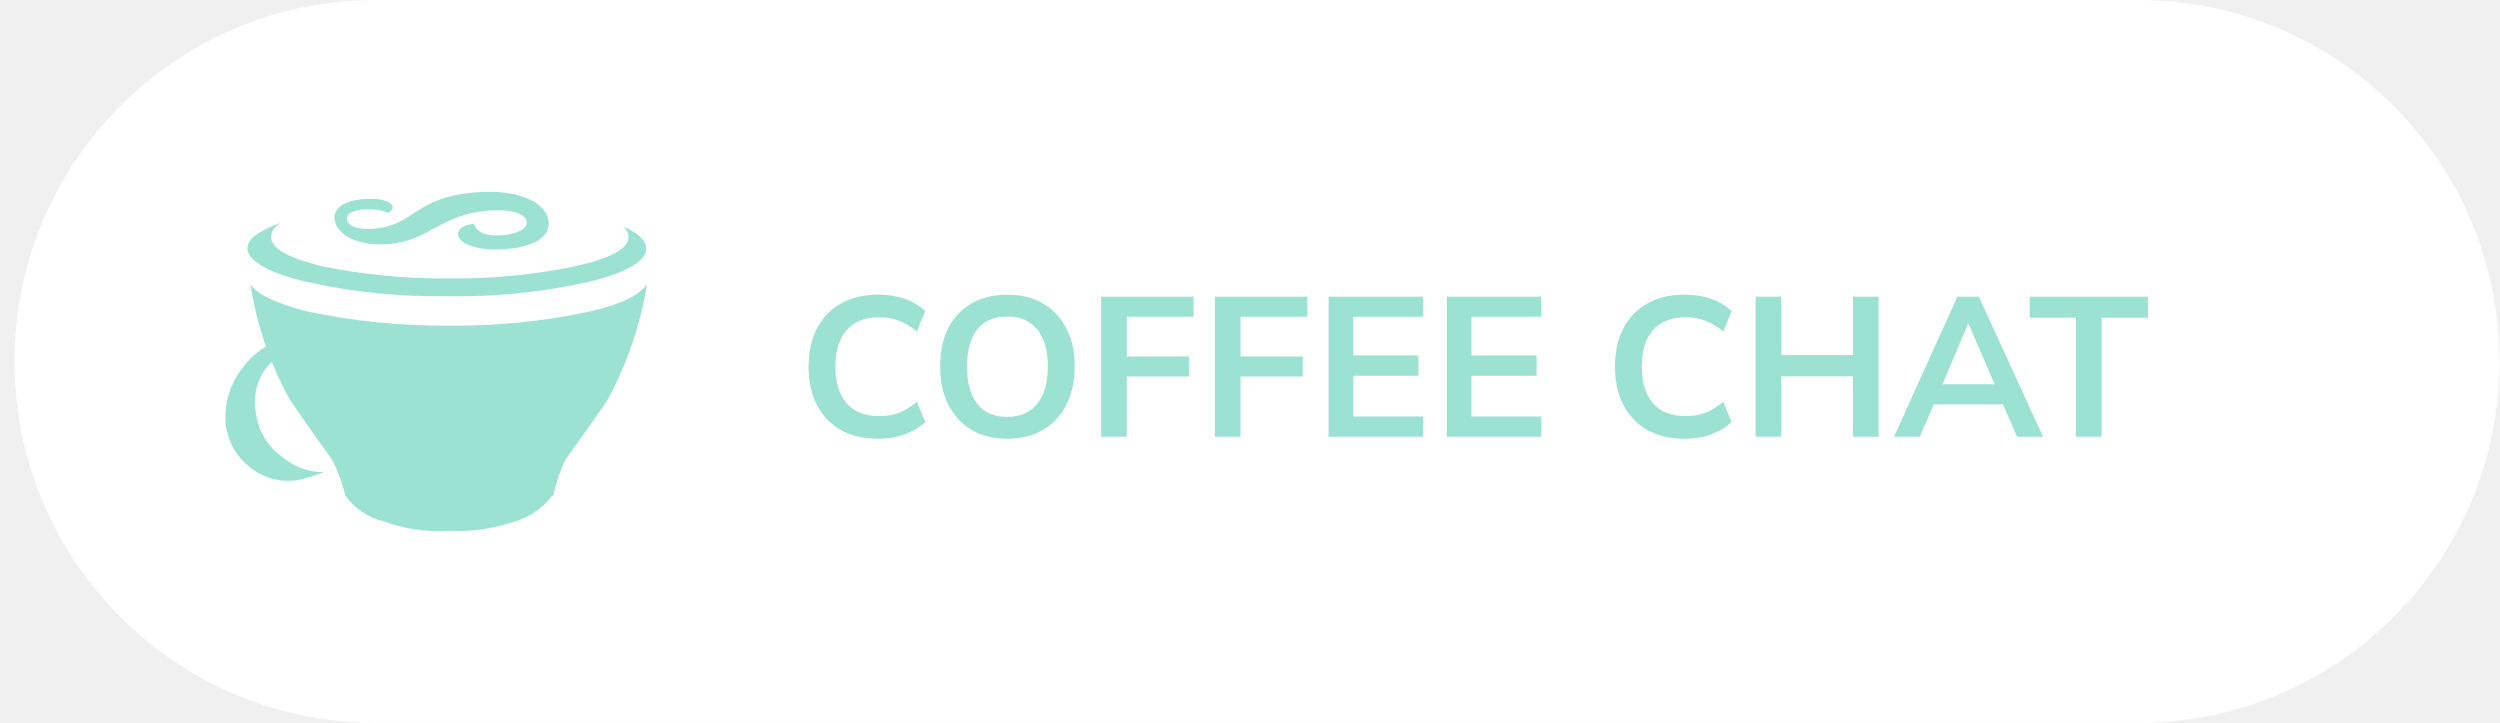
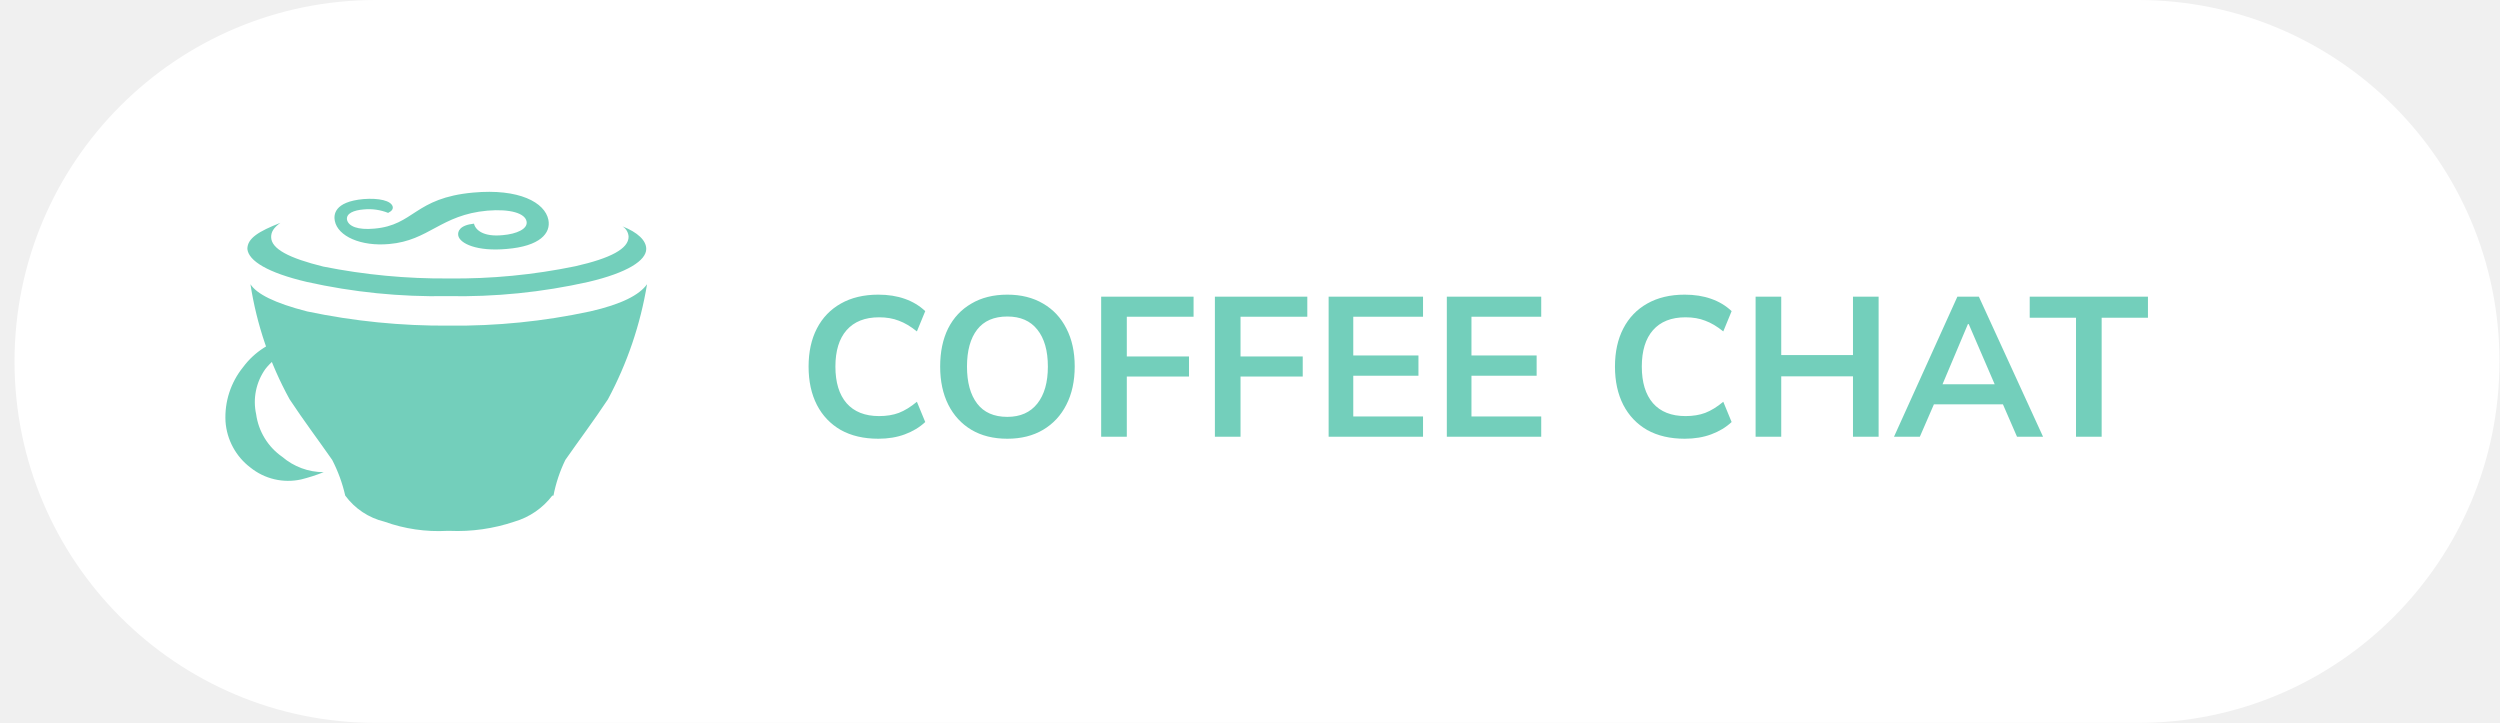
<svg xmlns="http://www.w3.org/2000/svg" width="166" height="48" viewBox="0 0 166 48" fill="none">
  <rect x="0.964" width="165" height="48" rx="24" fill="white" />
-   <path d="M26.078 13.728C26.103 13.881 26.027 14.008 25.772 14.136C25.255 13.93 24.696 13.851 24.142 13.907C23.505 13.958 22.97 14.162 23.042 14.595C23.142 15.028 23.755 15.283 24.85 15.181C27.524 14.952 27.499 13.143 31.421 12.787C34.477 12.507 36.184 13.449 36.413 14.595C36.591 15.486 35.853 16.352 33.637 16.531C31.676 16.709 30.53 16.174 30.428 15.64C30.377 15.36 30.528 14.952 31.472 14.85C31.572 15.283 32.109 15.741 33.382 15.614C34.305 15.536 35.064 15.2 34.964 14.7C34.864 14.165 33.894 13.86 32.364 13.987C29.257 14.267 28.493 15.974 25.844 16.203C23.964 16.376 22.436 15.689 22.232 14.67C22.156 14.288 22.156 13.397 24.142 13.218C25.161 13.142 25.976 13.319 26.078 13.728ZM16.145 24.374C15.319 25.392 14.902 26.681 14.974 27.99C15.016 28.588 15.185 29.17 15.471 29.697C15.756 30.224 16.151 30.684 16.629 31.046C17.095 31.421 17.638 31.686 18.22 31.823C18.802 31.959 19.407 31.964 19.991 31.836C20.501 31.709 21.003 31.548 21.491 31.352C20.482 31.351 19.506 30.989 18.74 30.333C18.271 30.007 17.876 29.588 17.578 29.101C17.28 28.614 17.086 28.071 17.008 27.506C16.895 26.99 16.891 26.456 16.997 25.938C17.103 25.421 17.316 24.931 17.622 24.5C17.955 24.077 18.37 23.726 18.843 23.468C19.316 23.21 19.837 23.051 20.373 23C21.521 22.92 22.659 23.254 23.582 23.942C23.319 23.628 23.029 23.339 22.716 23.076C22.226 22.71 21.661 22.459 21.062 22.34C20.462 22.221 19.844 22.237 19.252 22.388C18.008 22.649 16.903 23.354 16.145 24.374ZM29.797 18.49C26.999 18.513 24.207 18.248 21.464 17.7C19.201 17.14 18.004 16.529 18.004 15.74C18.004 15.409 18.157 15.129 18.615 14.798C17.189 15.358 16.425 15.817 16.425 16.53C16.501 17.32 17.775 18.109 20.373 18.72C23.44 19.405 26.578 19.722 29.72 19.662C32.861 19.726 35.998 19.409 39.064 18.72C41.664 18.109 42.91 17.294 42.91 16.53C42.91 15.97 42.35 15.43 41.331 15.03C41.449 15.103 41.548 15.204 41.62 15.324C41.691 15.444 41.731 15.579 41.739 15.718C41.739 16.508 40.567 17.144 38.199 17.679C35.435 18.25 32.618 18.522 29.797 18.49ZM39.17 20.68C36.099 21.34 32.964 21.656 29.823 21.622C26.657 21.647 23.497 21.331 20.399 20.68C18.209 20.12 17.037 19.508 16.63 18.872C17.043 21.552 17.923 24.138 19.23 26.513C20.172 27.939 21.115 29.187 22.057 30.537C22.445 31.287 22.736 32.083 22.923 32.906C23.558 33.772 24.479 34.385 25.523 34.638C26.86 35.119 28.281 35.327 29.7 35.249H29.853C31.312 35.312 32.769 35.105 34.153 34.638C35.157 34.346 36.041 33.739 36.674 32.906H36.75C36.909 32.085 37.174 31.289 37.54 30.537C38.482 29.187 39.425 27.937 40.367 26.513C41.647 24.126 42.524 21.545 42.964 18.872C42.455 19.585 41.283 20.2 39.169 20.681L39.17 20.68Z" fill="#9CE2D3" />
-   <path d="M58.322 29.132C57.354 29.132 56.522 28.938 55.827 28.551C55.141 28.155 54.613 27.601 54.244 26.889C53.874 26.167 53.69 25.318 53.69 24.342C53.69 23.365 53.874 22.521 54.244 21.808C54.613 21.096 55.141 20.546 55.827 20.159C56.522 19.763 57.354 19.565 58.322 19.565C58.972 19.565 59.557 19.657 60.077 19.842C60.604 20.027 61.057 20.299 61.436 20.66L60.882 22.006C60.468 21.672 60.068 21.434 59.681 21.294C59.302 21.144 58.867 21.069 58.374 21.069C57.433 21.069 56.712 21.355 56.21 21.927C55.718 22.49 55.471 23.295 55.471 24.342C55.471 25.389 55.718 26.198 56.21 26.77C56.712 27.342 57.433 27.628 58.374 27.628C58.867 27.628 59.302 27.557 59.681 27.416C60.068 27.267 60.468 27.021 60.882 26.677L61.436 28.023C61.057 28.375 60.604 28.648 60.077 28.842C59.557 29.035 58.972 29.132 58.322 29.132ZM62.427 24.342C62.427 23.365 62.603 22.521 62.955 21.808C63.315 21.096 63.83 20.546 64.499 20.159C65.167 19.763 65.963 19.565 66.887 19.565C67.802 19.565 68.594 19.763 69.263 20.159C69.931 20.546 70.446 21.096 70.806 21.808C71.176 22.521 71.361 23.361 71.361 24.329C71.361 25.305 71.176 26.154 70.806 26.875C70.446 27.588 69.931 28.142 69.263 28.538C68.594 28.934 67.802 29.132 66.887 29.132C65.963 29.132 65.167 28.934 64.499 28.538C63.839 28.142 63.329 27.588 62.968 26.875C62.607 26.154 62.427 25.309 62.427 24.342ZM64.208 24.342C64.208 25.389 64.433 26.207 64.881 26.796C65.33 27.386 65.999 27.68 66.887 27.68C67.749 27.68 68.413 27.386 68.88 26.796C69.346 26.207 69.579 25.389 69.579 24.342C69.579 23.286 69.346 22.468 68.88 21.887C68.422 21.307 67.758 21.016 66.887 21.016C65.999 21.016 65.33 21.307 64.881 21.887C64.433 22.468 64.208 23.286 64.208 24.342ZM73.117 29V19.697H79.253V21.03H74.82V23.669H78.95V25.002H74.82V29H73.117ZM80.669 29V19.697H86.805V21.03H82.371V23.669H86.501V25.002H82.371V29H80.669ZM88.221 29V19.697H94.489V21.03H89.857V23.603H94.185V24.949H89.857V27.654H94.489V29H88.221ZM96.069 29V19.697H102.337V21.03H97.705V23.603H102.033V24.949H97.705V27.654H102.337V29H96.069ZM111.866 29.132C110.898 29.132 110.067 28.938 109.372 28.551C108.686 28.155 108.158 27.601 107.789 26.889C107.419 26.167 107.234 25.318 107.234 24.342C107.234 23.365 107.419 22.521 107.789 21.808C108.158 21.096 108.686 20.546 109.372 20.159C110.067 19.763 110.898 19.565 111.866 19.565C112.517 19.565 113.102 19.657 113.621 19.842C114.149 20.027 114.602 20.299 114.98 20.66L114.426 22.006C114.013 21.672 113.612 21.434 113.225 21.294C112.847 21.144 112.412 21.069 111.919 21.069C110.978 21.069 110.256 21.355 109.755 21.927C109.262 22.49 109.016 23.295 109.016 24.342C109.016 25.389 109.262 26.198 109.755 26.77C110.256 27.342 110.978 27.628 111.919 27.628C112.412 27.628 112.847 27.557 113.225 27.416C113.612 27.267 114.013 27.021 114.426 26.677L114.98 28.023C114.602 28.375 114.149 28.648 113.621 28.842C113.102 29.035 112.517 29.132 111.866 29.132ZM116.572 29V19.697H118.274V23.576H123.038V19.697H124.74V29H123.038V24.988H118.274V29H116.572ZM125.761 29L129.971 19.697H131.396L135.659 29H133.93L132.795 26.387L133.481 26.849H127.899L128.612 26.387L127.477 29H125.761ZM130.67 21.518L128.81 25.925L128.467 25.516H132.901L132.623 25.925L130.723 21.518H130.67ZM137.847 29V21.096H134.773V19.697H142.624V21.096H139.55V29H137.847Z" fill="#9CE2D3" />
+   <path d="M26.078 13.728C26.103 13.881 26.027 14.008 25.772 14.136C25.255 13.93 24.696 13.851 24.142 13.907C23.505 13.958 22.97 14.162 23.042 14.595C23.142 15.028 23.755 15.283 24.85 15.181C27.524 14.952 27.499 13.143 31.421 12.787C34.477 12.507 36.184 13.449 36.413 14.595C36.591 15.486 35.853 16.352 33.637 16.531C31.676 16.709 30.53 16.174 30.428 15.64C30.377 15.36 30.528 14.952 31.472 14.85C31.572 15.283 32.109 15.741 33.382 15.614C34.305 15.536 35.064 15.2 34.964 14.7C34.864 14.165 33.894 13.86 32.364 13.987C29.257 14.267 28.493 15.974 25.844 16.203C23.964 16.376 22.436 15.689 22.232 14.67C22.156 14.288 22.156 13.397 24.142 13.218C25.161 13.142 25.976 13.319 26.078 13.728ZM16.145 24.374C15.319 25.392 14.902 26.681 14.974 27.99C15.016 28.588 15.185 29.17 15.471 29.697C15.756 30.224 16.151 30.684 16.629 31.046C17.095 31.421 17.638 31.686 18.22 31.823C18.802 31.959 19.407 31.964 19.991 31.836C20.501 31.709 21.003 31.548 21.491 31.352C20.482 31.351 19.506 30.989 18.74 30.333C18.271 30.007 17.876 29.588 17.578 29.101C17.28 28.614 17.086 28.071 17.008 27.506C16.895 26.99 16.891 26.456 16.997 25.938C17.103 25.421 17.316 24.931 17.622 24.5C17.955 24.077 18.37 23.726 18.843 23.468C19.316 23.21 19.837 23.051 20.373 23C21.521 22.92 22.659 23.254 23.582 23.942C23.319 23.628 23.029 23.339 22.716 23.076C22.226 22.71 21.661 22.459 21.062 22.34C20.462 22.221 19.844 22.237 19.252 22.388C18.008 22.649 16.903 23.354 16.145 24.374ZM29.797 18.49C26.999 18.513 24.207 18.248 21.464 17.7C19.201 17.14 18.004 16.529 18.004 15.74C18.004 15.409 18.157 15.129 18.615 14.798C17.189 15.358 16.425 15.817 16.425 16.53C16.501 17.32 17.775 18.109 20.373 18.72C23.44 19.405 26.578 19.722 29.72 19.662C32.861 19.726 35.998 19.409 39.064 18.72C41.664 18.109 42.91 17.294 42.91 16.53C42.91 15.97 42.35 15.43 41.331 15.03C41.449 15.103 41.548 15.204 41.62 15.324C41.691 15.444 41.731 15.579 41.739 15.718C41.739 16.508 40.567 17.144 38.199 17.679C35.435 18.25 32.618 18.522 29.797 18.49ZM39.17 20.68C36.099 21.34 32.964 21.656 29.823 21.622C26.657 21.647 23.497 21.331 20.399 20.68C18.209 20.12 17.037 19.508 16.63 18.872C17.043 21.552 17.923 24.138 19.23 26.513C20.172 27.939 21.115 29.187 22.057 30.537C22.445 31.287 22.736 32.083 22.923 32.906C23.558 33.772 24.479 34.385 25.523 34.638C26.86 35.119 28.281 35.327 29.7 35.249H29.853C31.312 35.312 32.769 35.105 34.153 34.638C35.157 34.346 36.041 33.739 36.674 32.906H36.75C36.909 32.085 37.174 31.289 37.54 30.537C38.482 29.187 39.425 27.937 40.367 26.513C41.647 24.126 42.524 21.545 42.964 18.872C42.455 19.585 41.283 20.2 39.169 20.681L39.17 20.68Z" fill="#73CFBB" />
+   <path d="M58.322 29.132C57.354 29.132 56.522 28.938 55.827 28.551C55.141 28.155 54.613 27.601 54.244 26.889C53.874 26.167 53.69 25.318 53.69 24.342C53.69 23.365 53.874 22.521 54.244 21.808C54.613 21.096 55.141 20.546 55.827 20.159C56.522 19.763 57.354 19.565 58.322 19.565C58.972 19.565 59.557 19.657 60.077 19.842C60.604 20.027 61.057 20.299 61.436 20.66L60.882 22.006C60.468 21.672 60.068 21.434 59.681 21.294C59.302 21.144 58.867 21.069 58.374 21.069C57.433 21.069 56.712 21.355 56.21 21.927C55.718 22.49 55.471 23.295 55.471 24.342C55.471 25.389 55.718 26.198 56.21 26.77C56.712 27.342 57.433 27.628 58.374 27.628C58.867 27.628 59.302 27.557 59.681 27.416C60.068 27.267 60.468 27.021 60.882 26.677L61.436 28.023C61.057 28.375 60.604 28.648 60.077 28.842C59.557 29.035 58.972 29.132 58.322 29.132ZM62.427 24.342C62.427 23.365 62.603 22.521 62.955 21.808C63.315 21.096 63.83 20.546 64.499 20.159C65.167 19.763 65.963 19.565 66.887 19.565C67.802 19.565 68.594 19.763 69.263 20.159C69.931 20.546 70.446 21.096 70.806 21.808C71.176 22.521 71.361 23.361 71.361 24.329C71.361 25.305 71.176 26.154 70.806 26.875C70.446 27.588 69.931 28.142 69.263 28.538C68.594 28.934 67.802 29.132 66.887 29.132C65.963 29.132 65.167 28.934 64.499 28.538C63.839 28.142 63.329 27.588 62.968 26.875C62.607 26.154 62.427 25.309 62.427 24.342ZM64.208 24.342C64.208 25.389 64.433 26.207 64.881 26.796C65.33 27.386 65.999 27.68 66.887 27.68C67.749 27.68 68.413 27.386 68.88 26.796C69.346 26.207 69.579 25.389 69.579 24.342C69.579 23.286 69.346 22.468 68.88 21.887C68.422 21.307 67.758 21.016 66.887 21.016C65.999 21.016 65.33 21.307 64.881 21.887C64.433 22.468 64.208 23.286 64.208 24.342ZM73.117 29V19.697H79.253V21.03H74.82V23.669H78.95V25.002H74.82V29H73.117ZM80.669 29V19.697H86.805V21.03H82.371V23.669H86.501V25.002H82.371V29H80.669ZM88.221 29V19.697H94.489V21.03H89.857V23.603H94.185V24.949H89.857V27.654H94.489V29H88.221ZM96.069 29V19.697H102.337V21.03H97.705V23.603H102.033V24.949H97.705V27.654H102.337V29H96.069ZM111.866 29.132C110.898 29.132 110.067 28.938 109.372 28.551C108.686 28.155 108.158 27.601 107.789 26.889C107.419 26.167 107.234 25.318 107.234 24.342C107.234 23.365 107.419 22.521 107.789 21.808C108.158 21.096 108.686 20.546 109.372 20.159C110.067 19.763 110.898 19.565 111.866 19.565C112.517 19.565 113.102 19.657 113.621 19.842C114.149 20.027 114.602 20.299 114.98 20.66L114.426 22.006C114.013 21.672 113.612 21.434 113.225 21.294C112.847 21.144 112.412 21.069 111.919 21.069C110.978 21.069 110.256 21.355 109.755 21.927C109.262 22.49 109.016 23.295 109.016 24.342C109.016 25.389 109.262 26.198 109.755 26.77C110.256 27.342 110.978 27.628 111.919 27.628C112.412 27.628 112.847 27.557 113.225 27.416C113.612 27.267 114.013 27.021 114.426 26.677L114.98 28.023C114.602 28.375 114.149 28.648 113.621 28.842C113.102 29.035 112.517 29.132 111.866 29.132ZM116.572 29V19.697H118.274V23.576H123.038V19.697H124.74V29H123.038V24.988H118.274V29H116.572ZM125.761 29L129.971 19.697H131.396L135.659 29H133.93L132.795 26.387L133.481 26.849H127.899L128.612 26.387L127.477 29H125.761ZM130.67 21.518L128.81 25.925L128.467 25.516H132.901L132.623 25.925L130.723 21.518H130.67ZM137.847 29V21.096H134.773V19.697H142.624V21.096H139.55V29H137.847Z" fill="#73CFBB" />
</svg>
